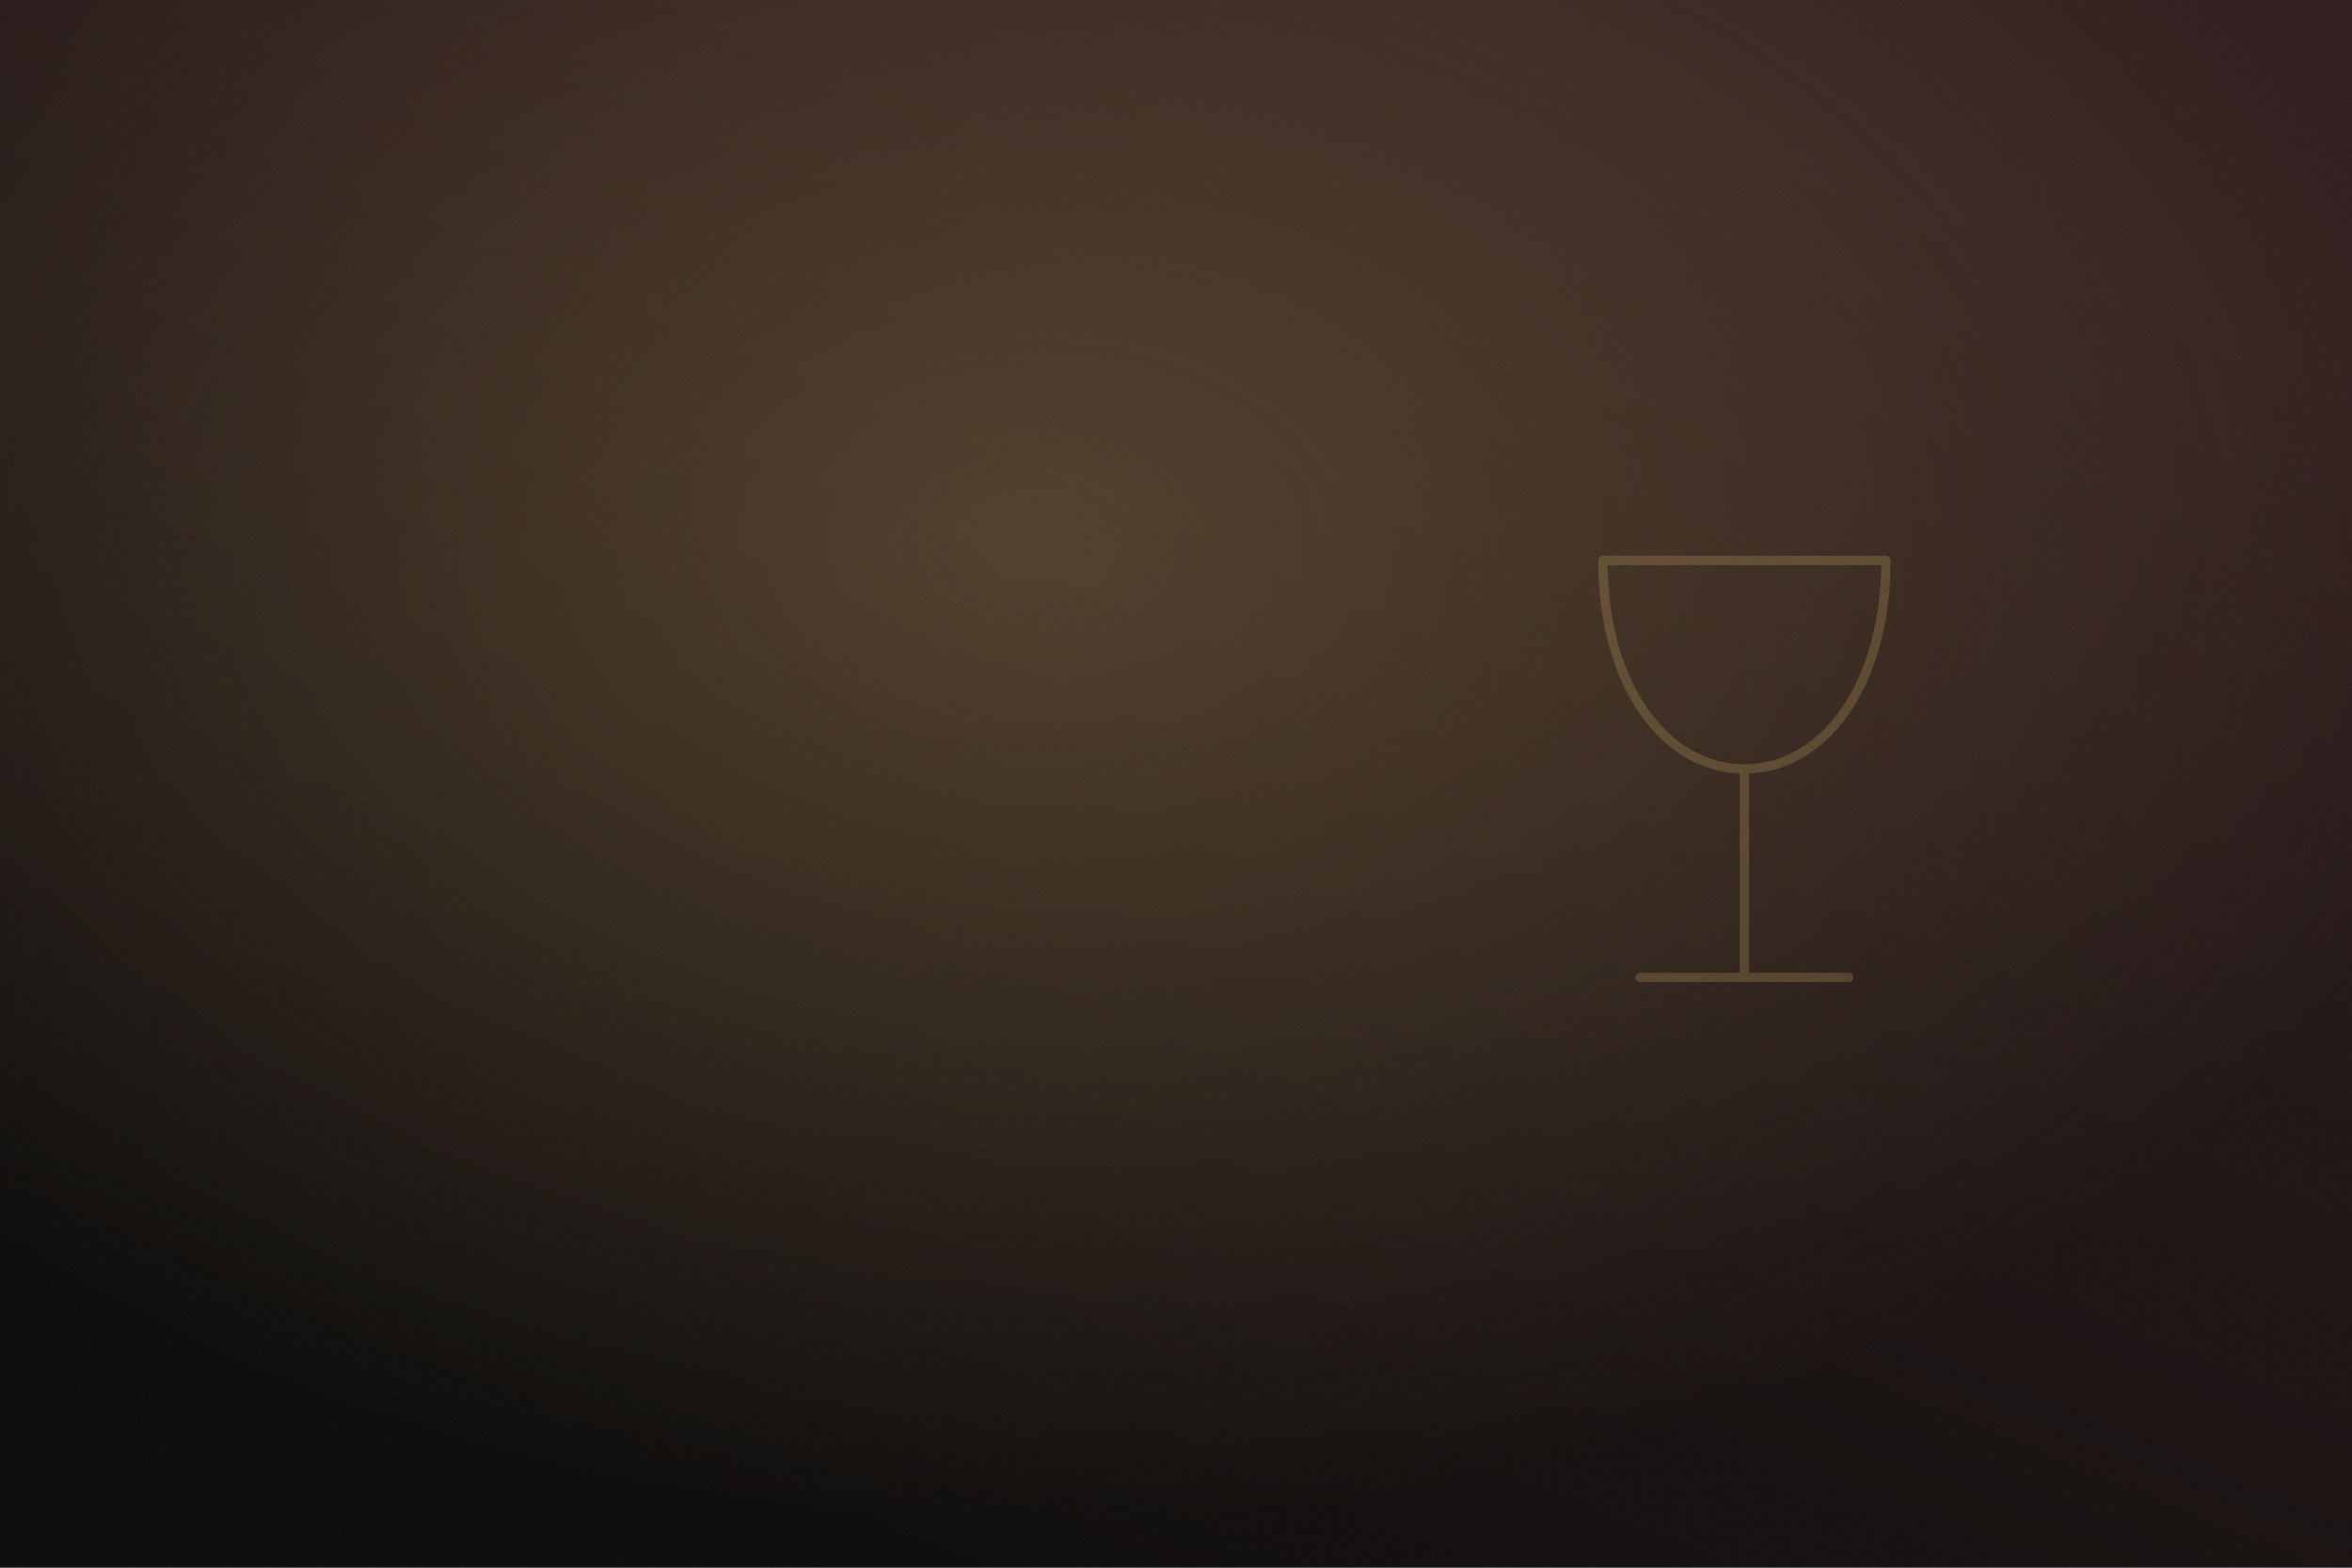
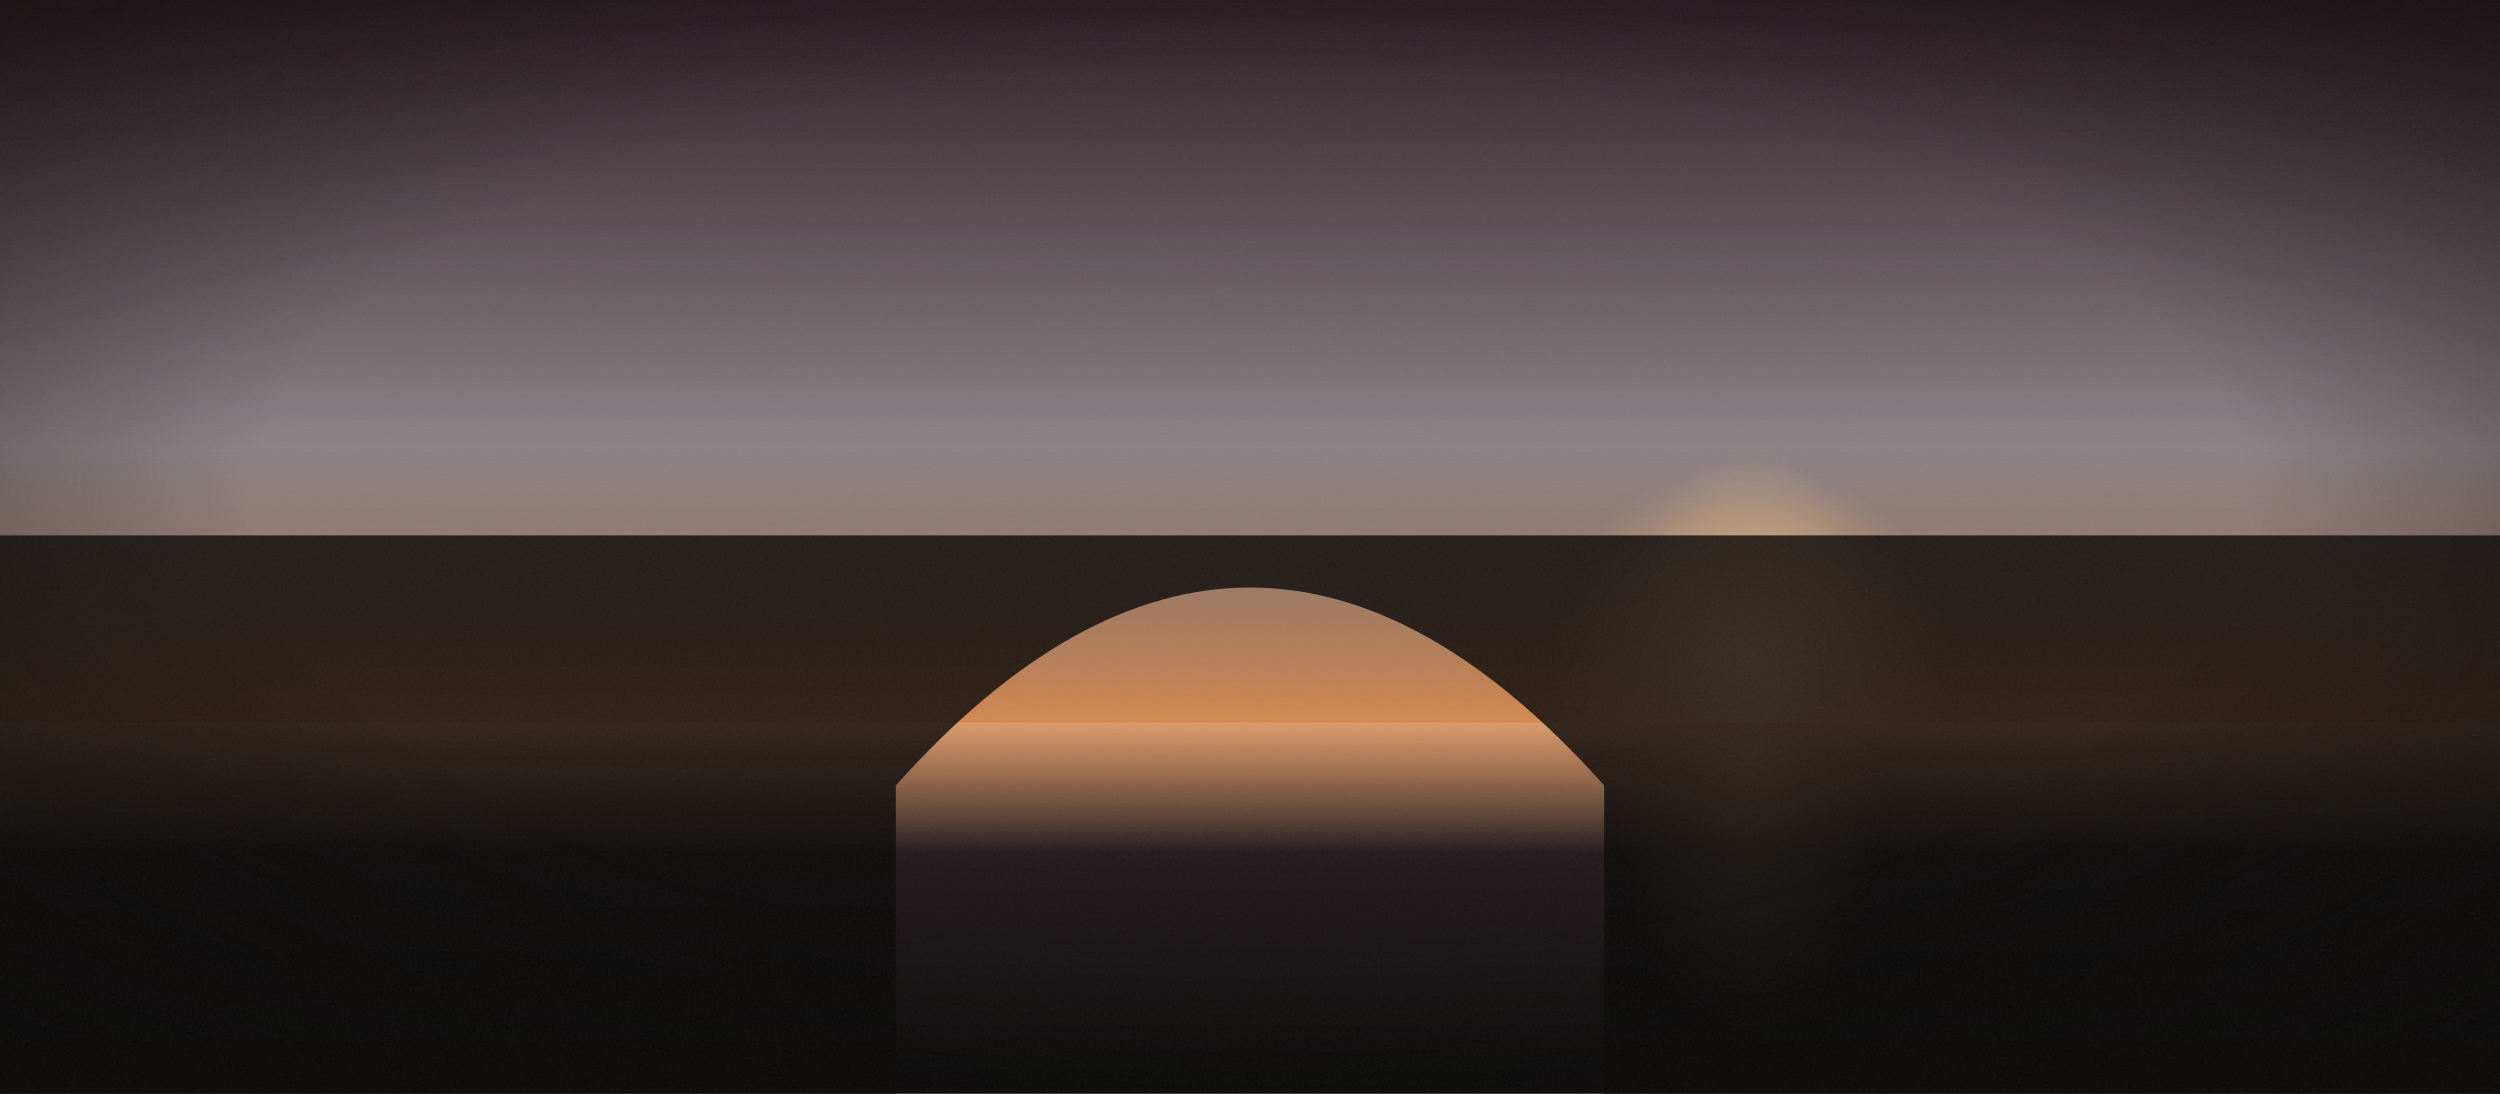
- <svg xmlns="http://www.w3.org/2000/svg" viewBox="0 0 1200 800" role="img" aria-label="restaurant">
+ <svg xmlns="http://www.w3.org/2000/svg" viewBox="0 0 1200 525" preserveAspectRatio="xMidYMid slice">
  <defs>
-     <linearGradient id="g" gradientTransform="rotate(121 .5 .5)">
-       <stop offset="0" stop-color="#2e1c1c" />
+     <linearGradient id="sky" x1="0" y1="0" x2="0" y2="1">
+       <stop offset="0" stop-color="#2b1d23" />
+       <stop offset=".62" stop-color="#2b1d23" stop-opacity=".55" />
+       <stop offset="1" stop-color="#d4884f" />
+     </linearGradient>
+     <linearGradient id="ground" x1="0" y1="0" x2="0" y2="1">
+       <stop offset="0" stop-color="#d4884f" stop-opacity=".85" />
+       <stop offset=".35" stop-color="#221a1d" />
      <stop offset="1" stop-color="#0b0a09" />
    </linearGradient>
-     <radialGradient id="w" cx="44%" cy="35%" r="62%">
-       <stop offset="0" stop-color="#c2a15f" stop-opacity=".30" />
-       <stop offset="1" stop-color="#c2a15f" stop-opacity="0" />
+     <radialGradient id="sun" cx="50%" cy="50%" r="50%">
+       <stop offset="0" stop-color="#ffc98a" />
+       <stop offset=".45" stop-color="#ffc98a" stop-opacity=".45" />
+       <stop offset="1" stop-color="#ffc98a" stop-opacity="0" />
    </radialGradient>
-     <filter id="n">
-       <feTurbulence type="fractalNoise" baseFrequency=".9" numOctaves="3" />
+     <radialGradient id="vig" cx="50%" cy="46%" r="72%">
+       <stop offset=".55" stop-color="#0b0a09" stop-opacity="0" />
+       <stop offset="1" stop-color="#0b0a09" stop-opacity=".72" />
+     </radialGradient>
+     <filter id="grain">
+       <feTurbulence type="fractalNoise" baseFrequency=".85" numOctaves="3" />
      <feColorMatrix type="saturate" values="0" />
    </filter>
  </defs>
-   <rect width="1200" height="800" fill="url(#g)" />
-   <rect width="1200" height="800" fill="url(#w)" />
-   <g transform="translate(700 210) scale(1.9)" fill="none" stroke="#c2a15f" stroke-opacity=".27" stroke-width="2.5" stroke-linecap="round" stroke-linejoin="round">
-     <path d="M62 40h76a0 0 0 0 1 0 0c0 34-17 56-38 56S62 74 62 40zM100 96v56M72 152h56" />
+   <rect width="1200" height="347" fill="url(#sky)" />
+   <circle cx="840" cy="317" r="96" fill="url(#sun)" />
+   <rect y="347" width="1200" height="178" fill="url(#ground)" />
+   <ellipse cx="840" cy="357" rx="67.2" ry="144" fill="url(#sun)" opacity=".5" />
+   <g fill="#0b0a09" fill-opacity=".82">
+     <path fill-rule="evenodd" d="M0 800 V257 H1200 V800 Z              M430 800 V377 q170 -190 340 0 V800 Z" />
  </g>
-   <rect width="1200" height="800" filter="url(#n)" opacity=".055" />
+   <rect width="1200" height="525" fill="url(#vig)" />
+   <rect width="1200" height="525" filter="url(#grain)" opacity=".05" />
</svg>
